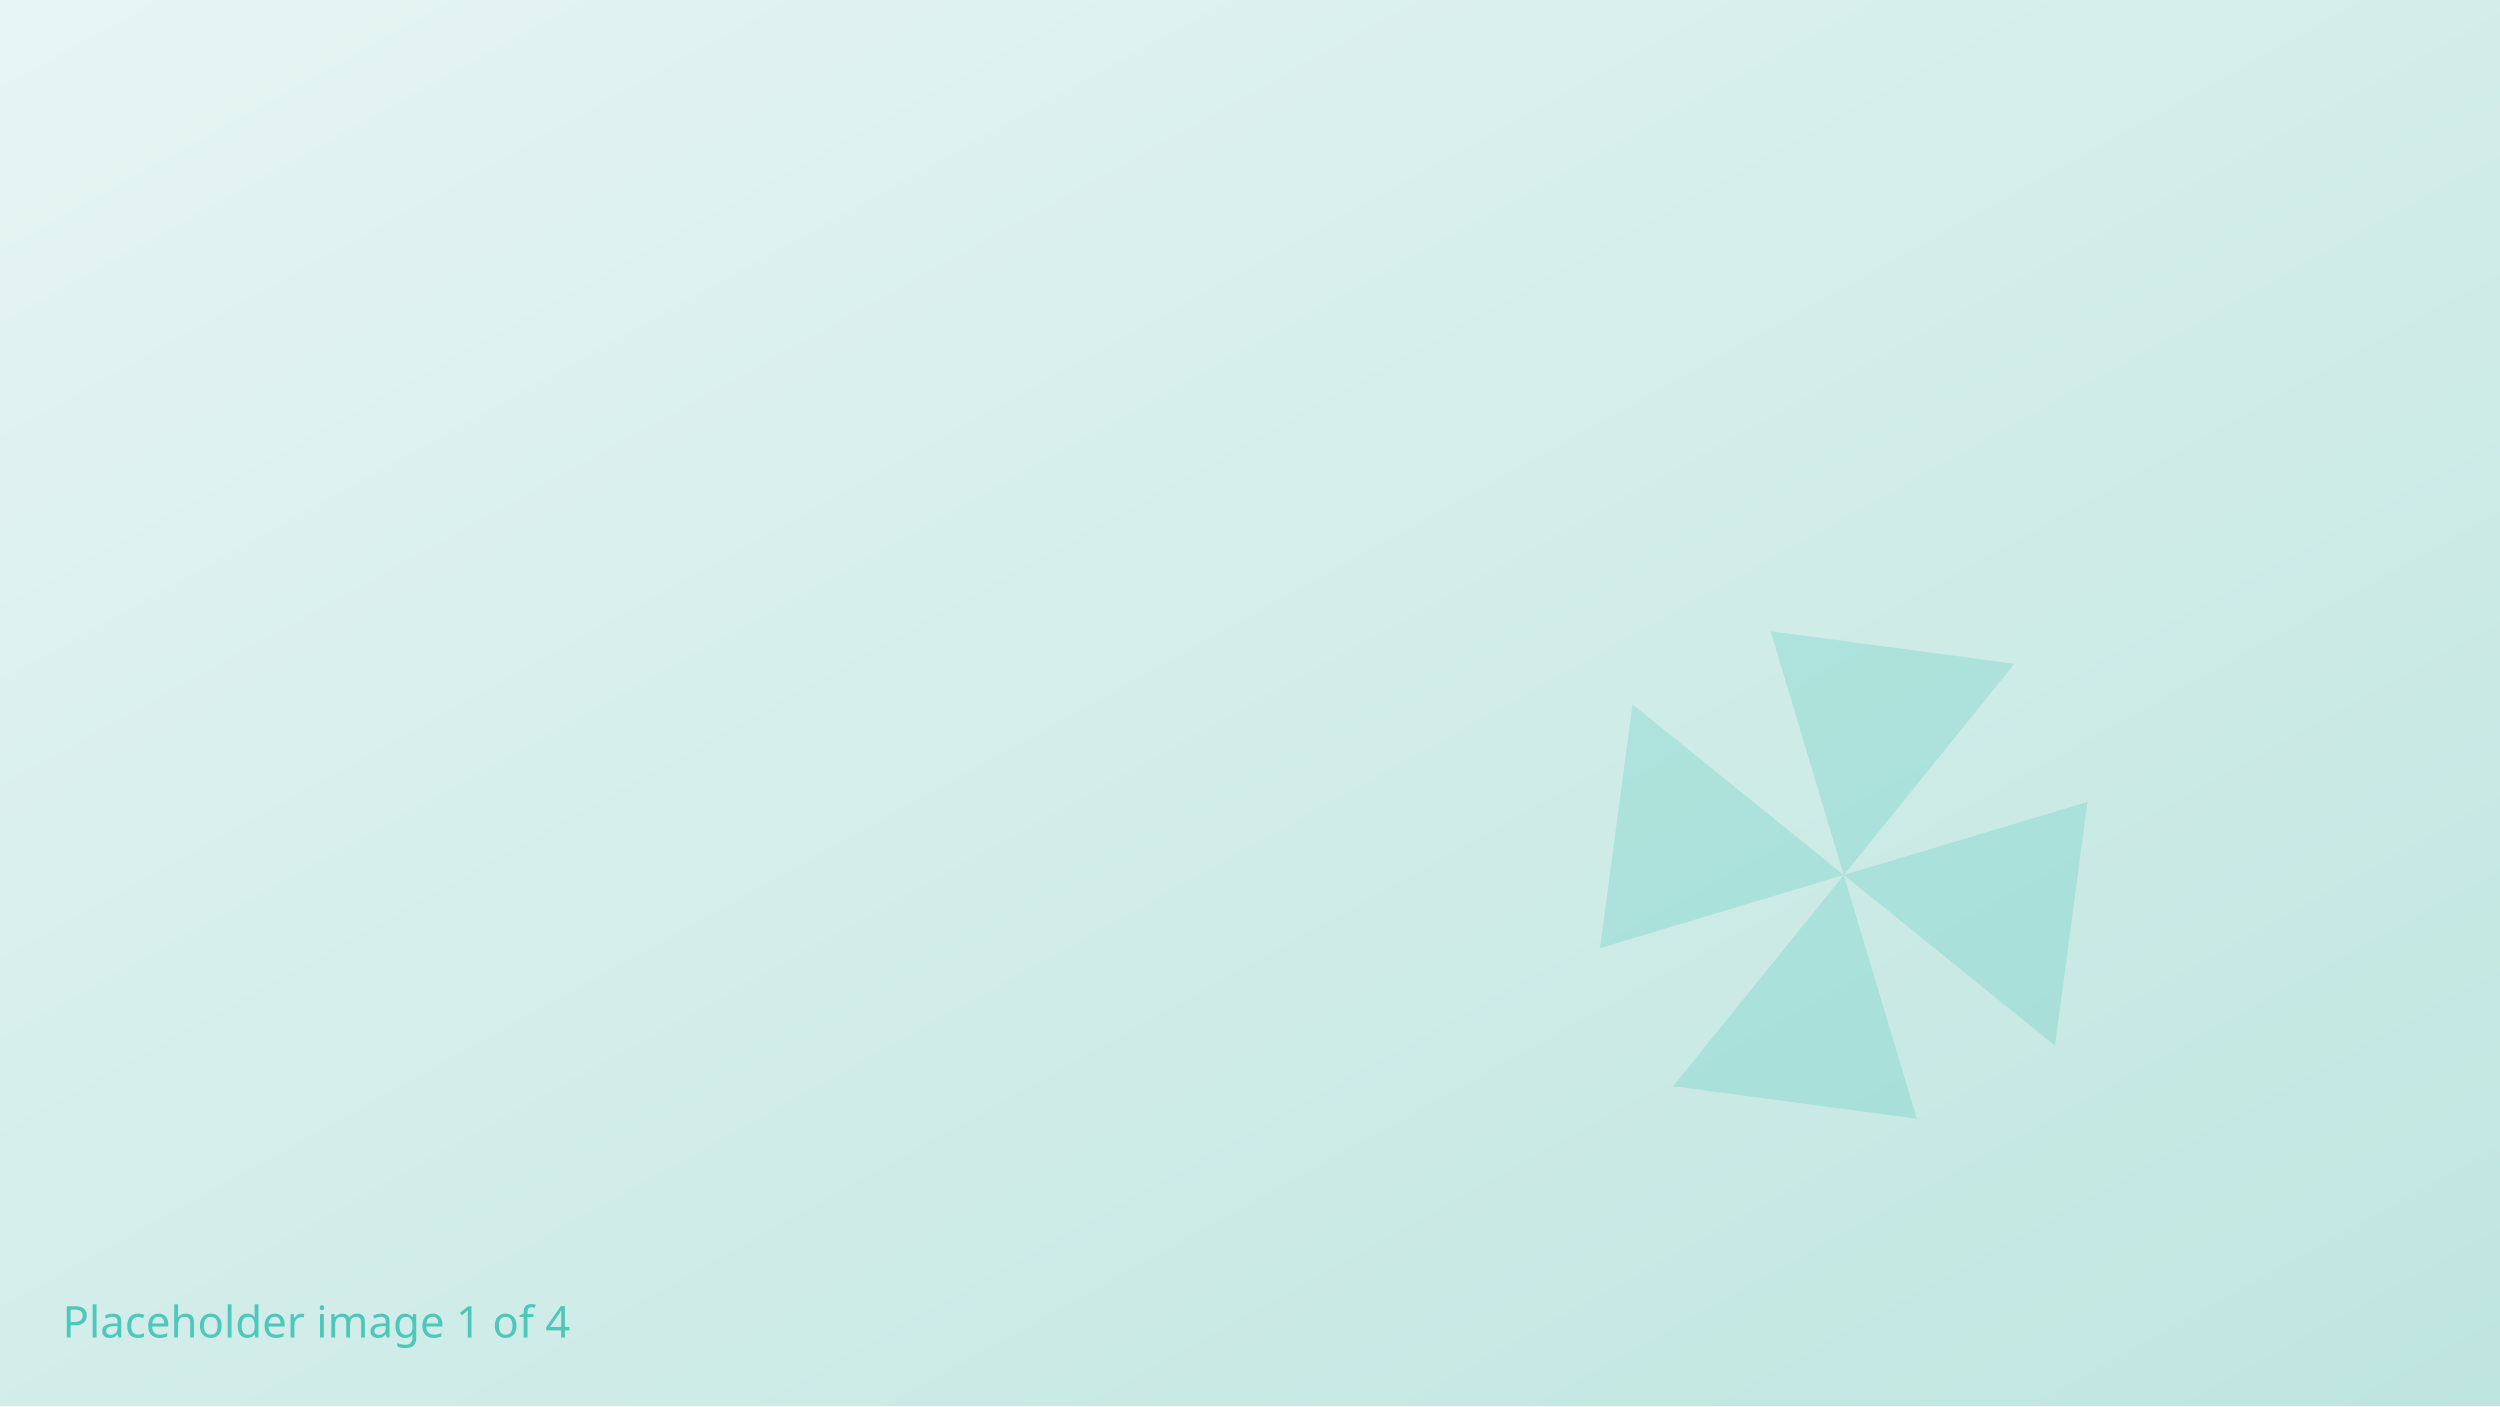
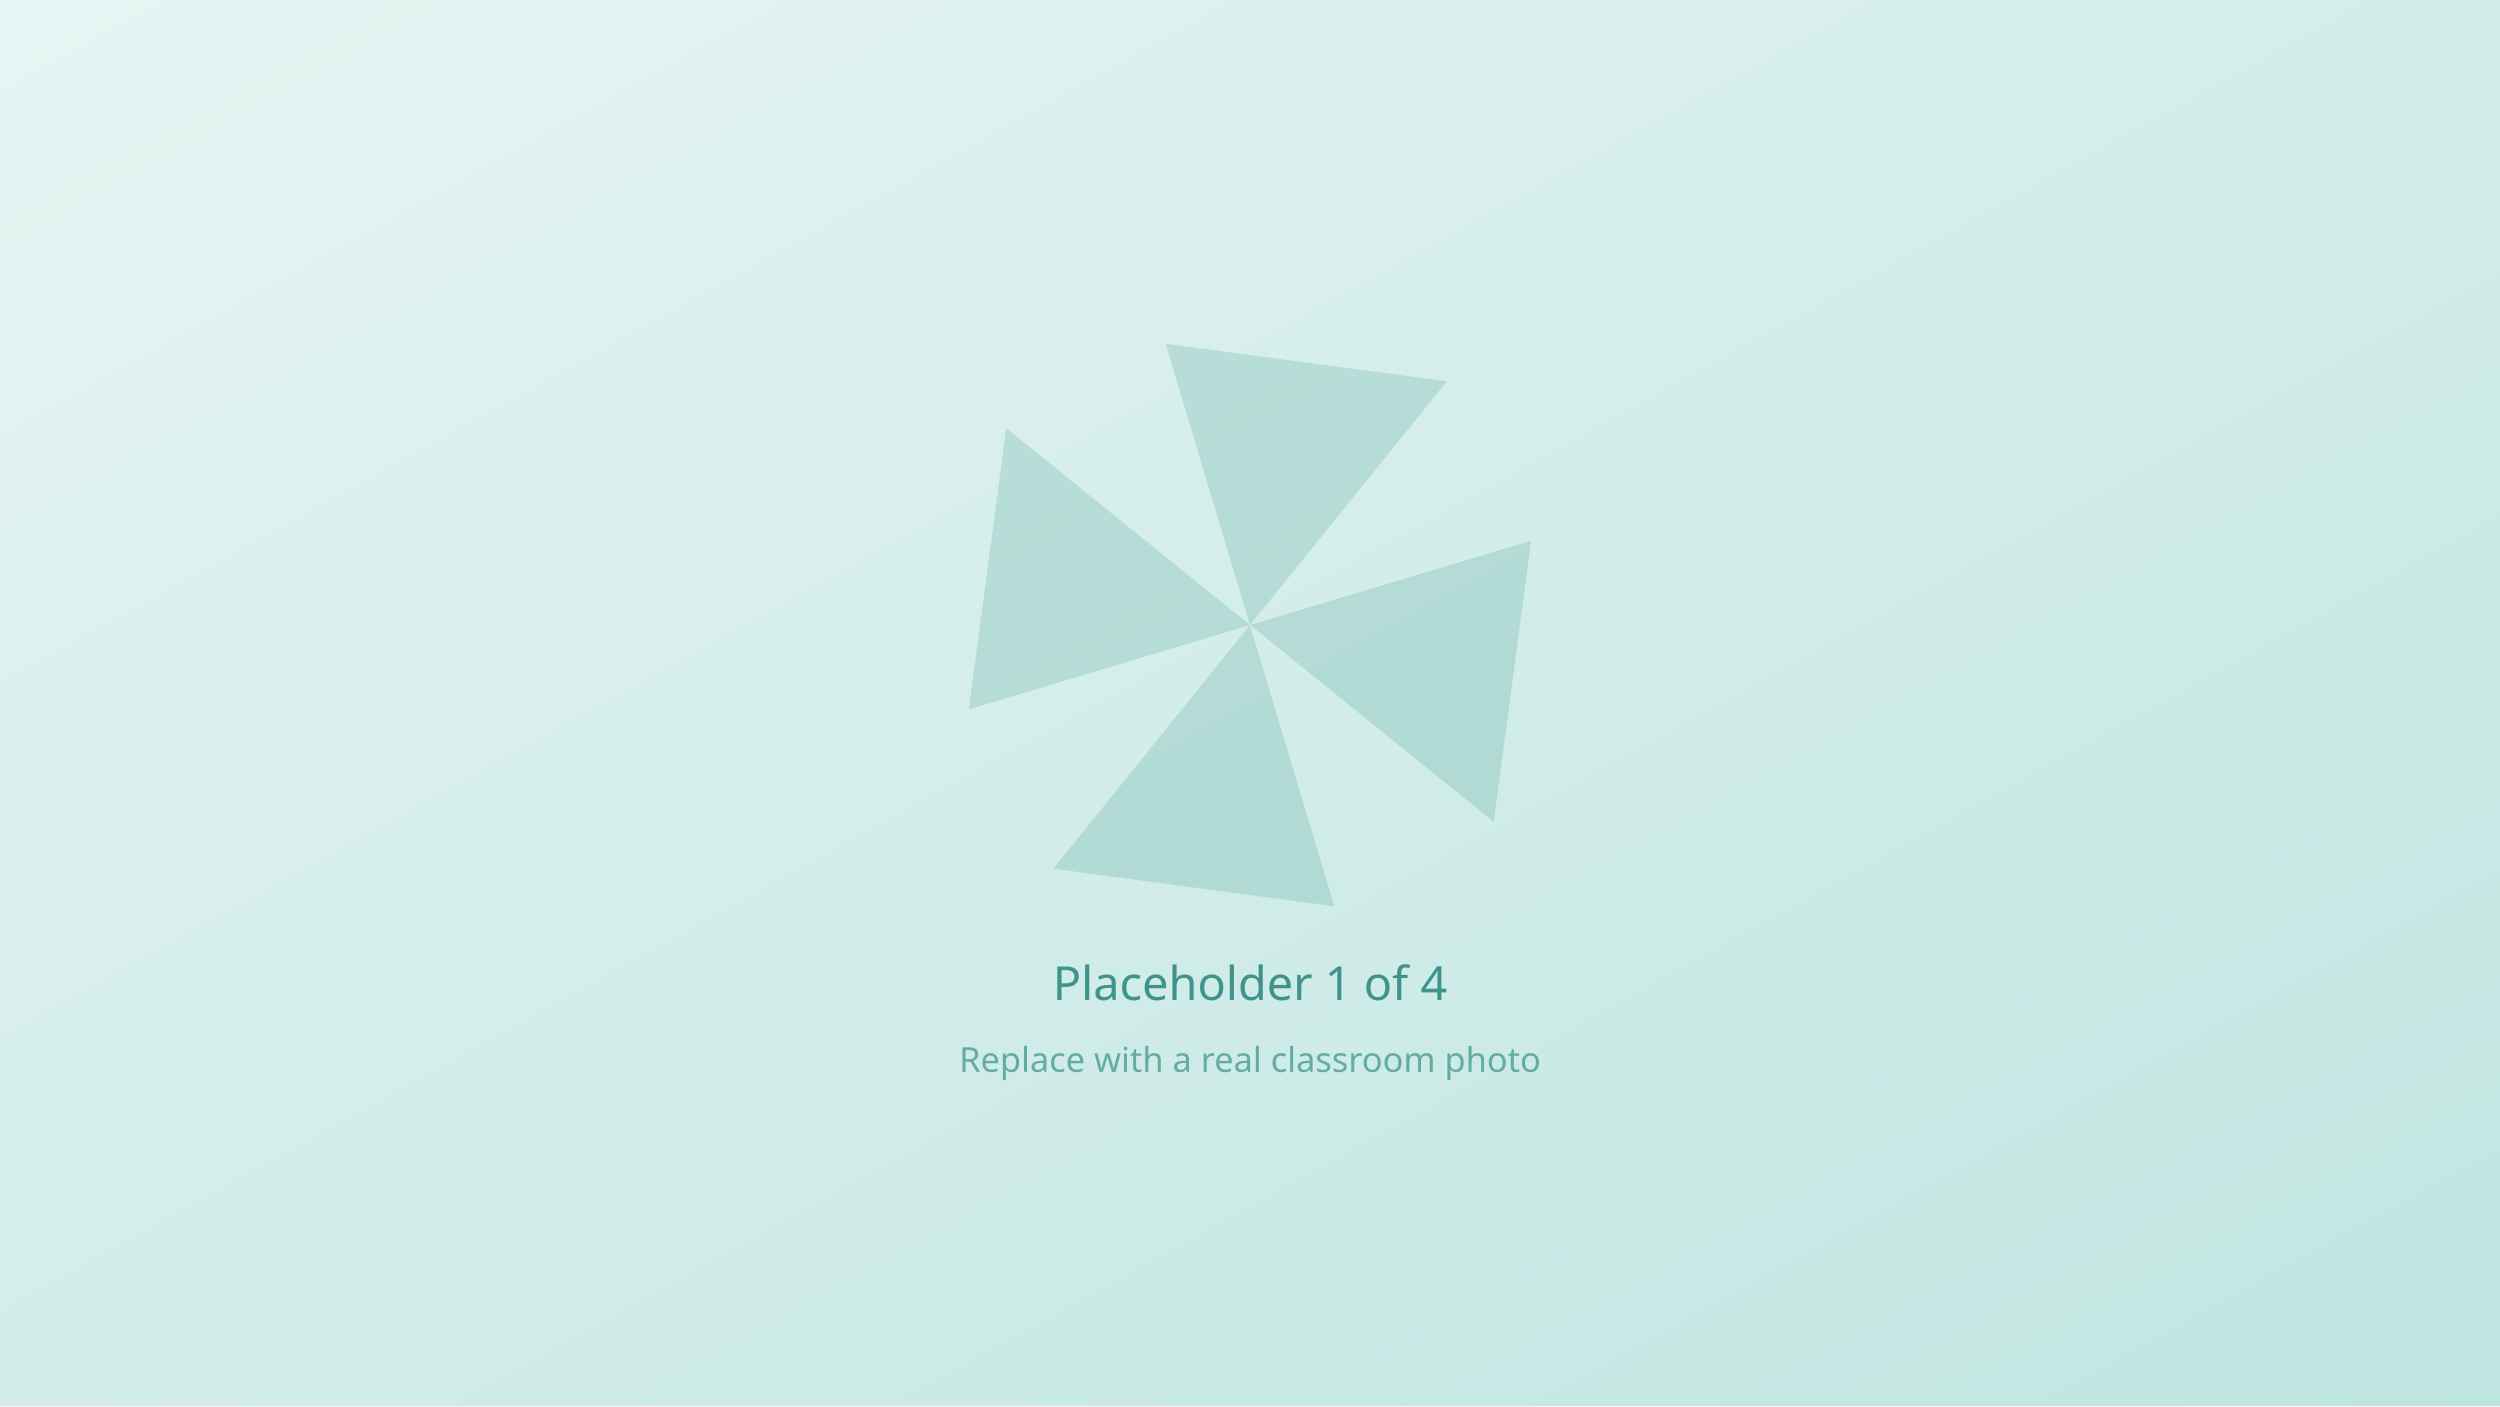
- <svg xmlns="http://www.w3.org/2000/svg" viewBox="0 0 1600 900" width="1600" height="900">
+ <svg xmlns="http://www.w3.org/2000/svg" viewBox="0 0 1600 900" width="1600" height="900" preserveAspectRatio="xMidYMid slice">
  <defs>
    <linearGradient id="g" x1="0" y1="0" x2="1" y2="1">
      <stop offset="0" stop-color="#e6f5f3" />
      <stop offset="1" stop-color="#bfe5e0" />
    </linearGradient>
  </defs>
  <rect width="1600" height="900" fill="url(#g)" />
-   <g opacity="0.18" transform="translate(1180,560) scale(2.6)">
-     <path d="M0 0 L60 -18 L52 42 Z" fill="#14b8a6" />
-     <path d="M0 0 L18 60 L-42 52 Z" fill="#14b8a6" />
-     <path d="M0 0 L-60 18 L-52 -42 Z" fill="#14b8a6" />
-     <path d="M0 0 L-18 -60 L42 -52 Z" fill="#14b8a6" />
+   <g opacity="0.16" transform="translate(800,400) scale(3)">
+     <path d="M0 0 L60 -18 L52 42 Z" fill="#0f766e" />
+     <path d="M0 0 L18 60 L-42 52 Z" fill="#0f766e" />
+     <path d="M0 0 L-60 18 L-52 -42 Z" fill="#0f766e" />
+     <path d="M0 0 L-18 -60 L42 -52 Z" fill="#0f766e" />
  </g>
-   <text x="40" y="856" font-family="Montserrat, sans-serif" font-size="28" fill="#14b8a6" opacity="0.7">Placeholder image 1 of 4</text>
+   <text x="800" y="640" text-anchor="middle" font-family="Montserrat, sans-serif" font-size="30" fill="#0f766e" opacity="0.75">Placeholder 1 of 4</text>
+   <text x="800" y="686" text-anchor="middle" font-family="Montserrat, sans-serif" font-size="22" fill="#0f766e" opacity="0.55">Replace with a real classroom photo</text>
</svg>
